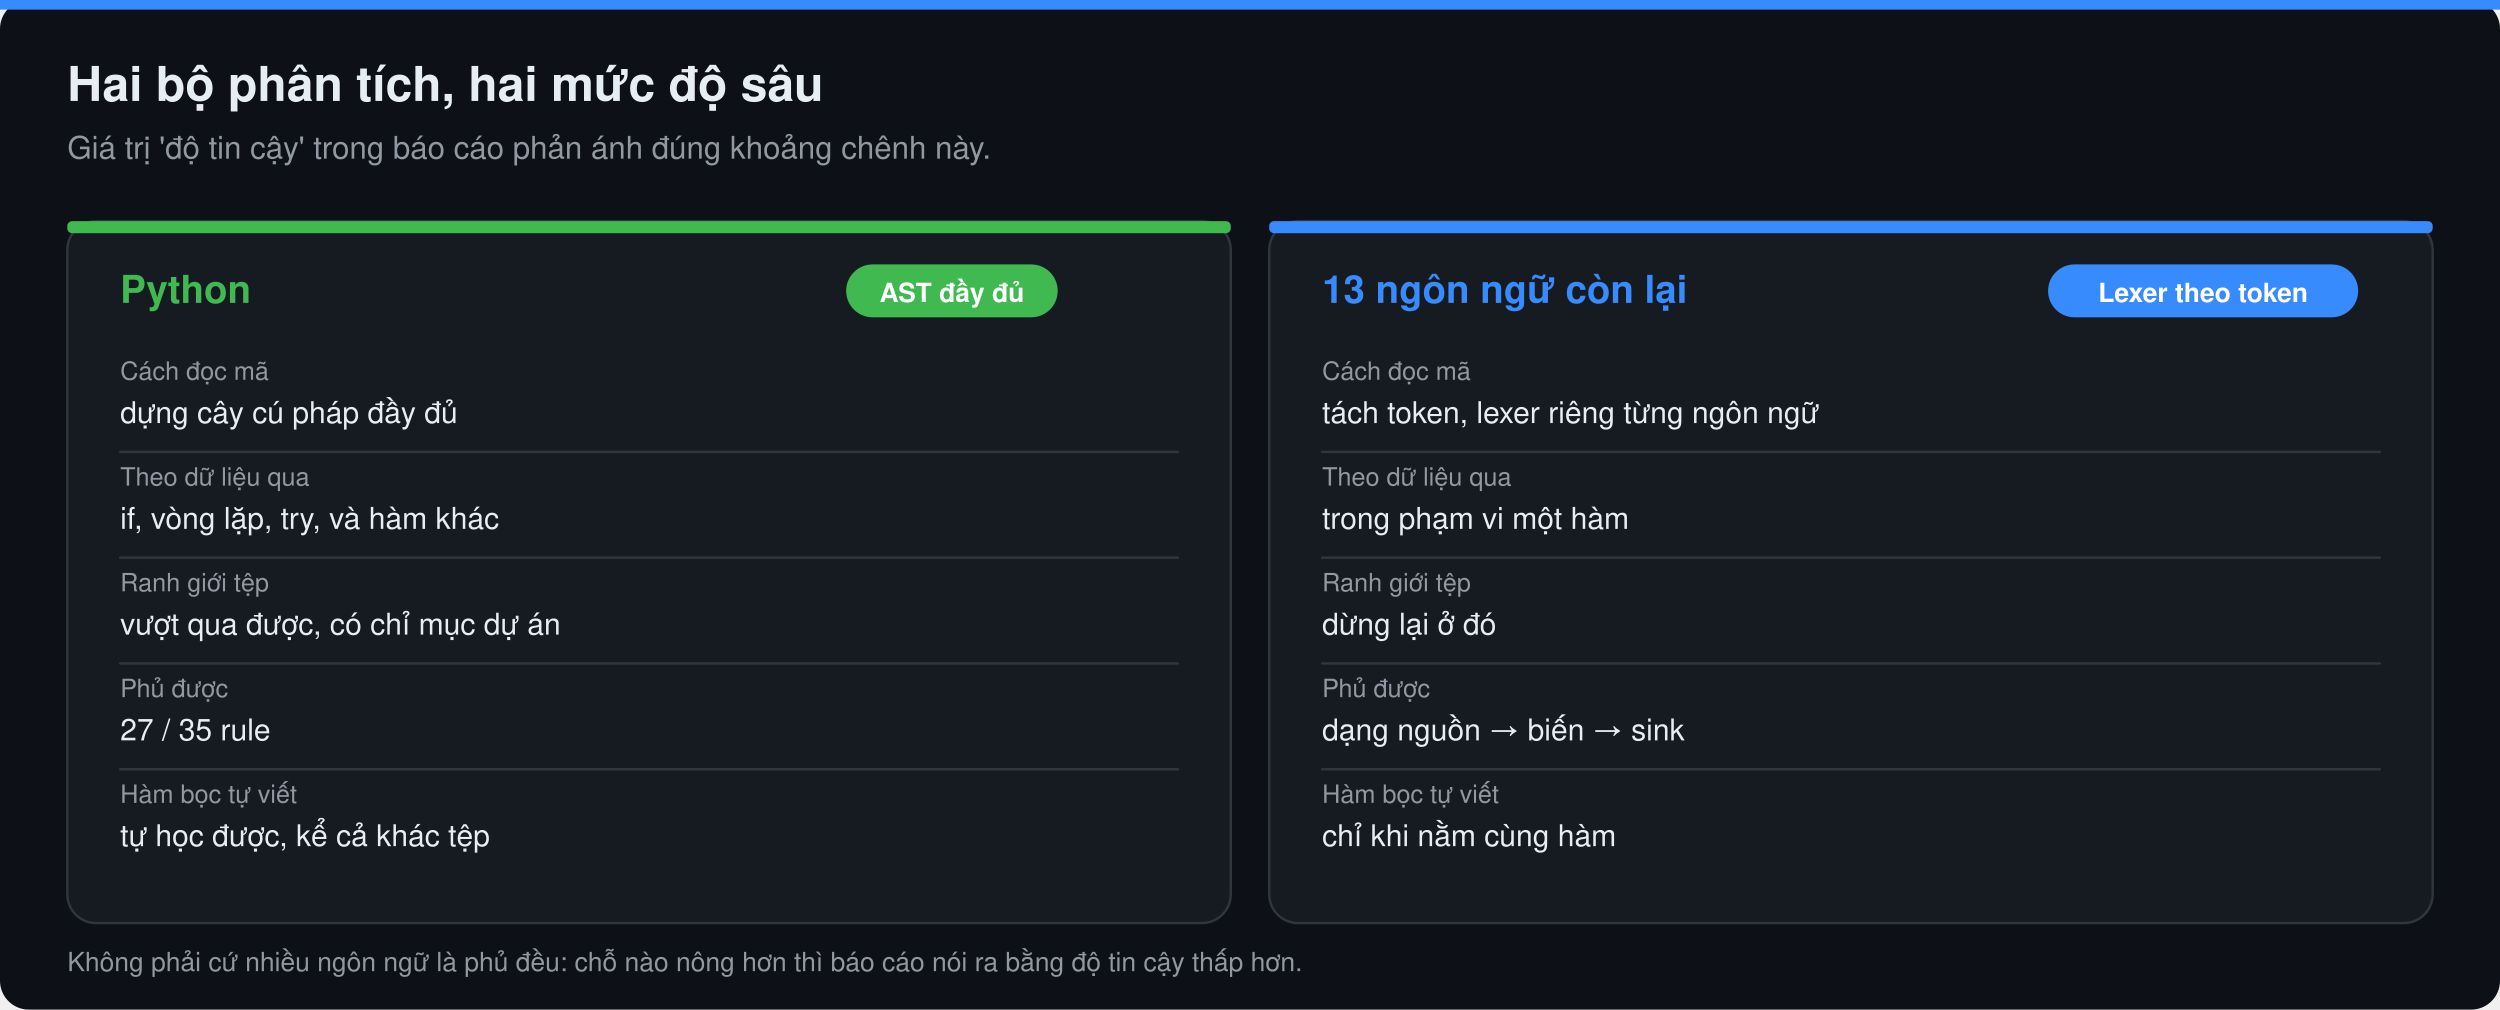
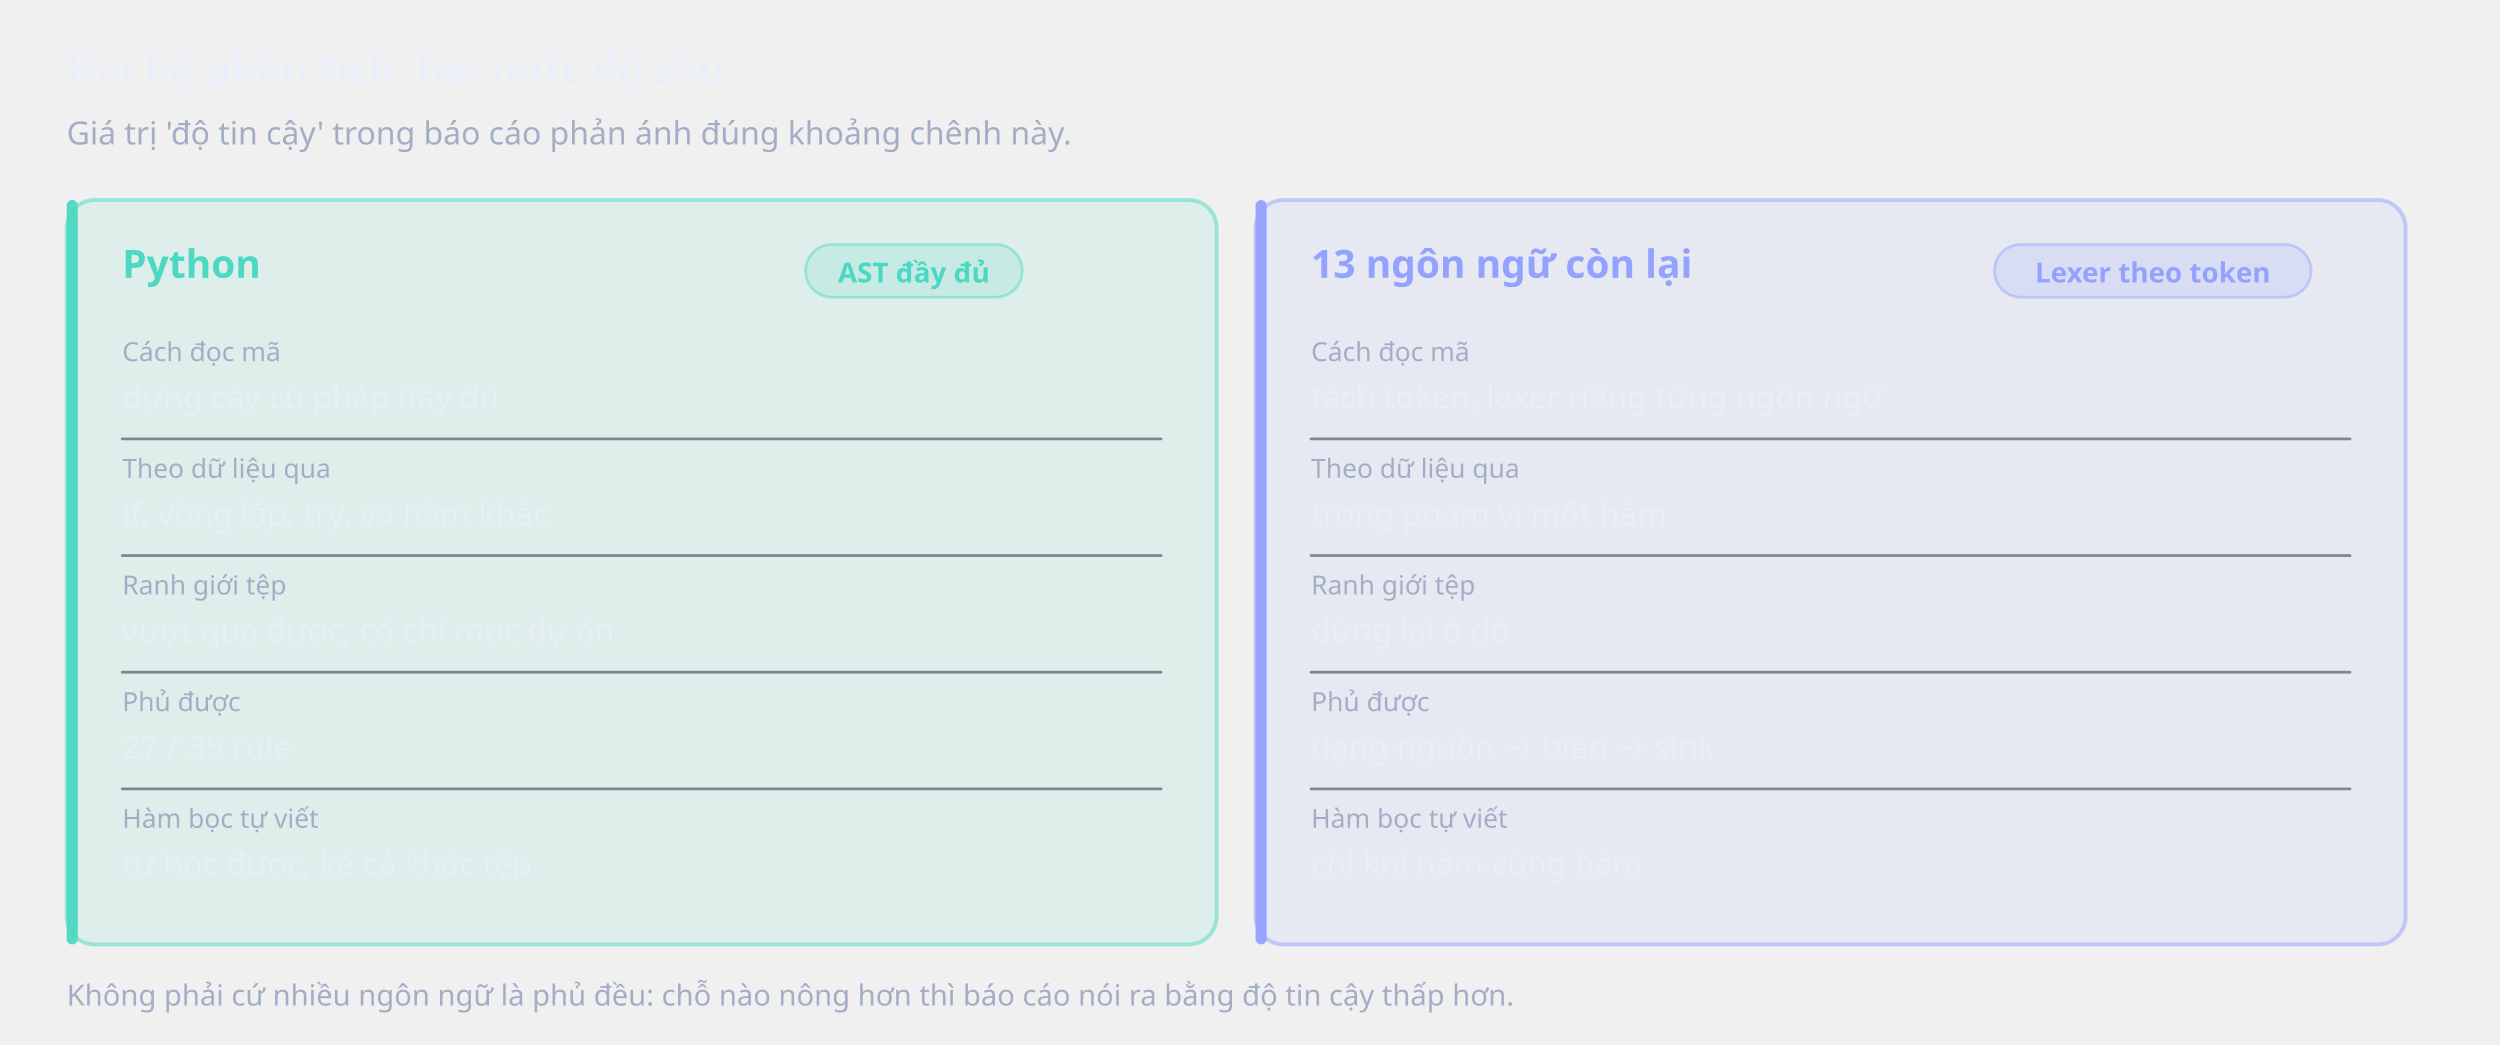
- <svg xmlns="http://www.w3.org/2000/svg" width="1040" height="420" viewBox="0 0 1040 420" role="img">
+ <svg xmlns="http://www.w3.org/2000/svg" viewBox="0 0 900 376" width="900" height="376" role="img">
  <defs>
-     <marker id="arrow-dark" viewBox="0 0 10 10" refX="9" refY="5" markerWidth="6" markerHeight="6" orient="auto-start-reverse">
-       <path d="M 0 0 L 10 5 L 0 10 z" fill="#9198a1" />
+     <marker id="adark" viewBox="0 0 10 10" refX="9" refY="5" markerWidth="6" markerHeight="6" orient="auto-start-reverse">
+       <path d="M 0 0 L 10 5 L 0 10 z" fill="#a3aec6" opacity="0.75" />
    </marker>
  </defs>
-   <rect width="1040" height="420" rx="12" fill="#0d1117" />
-   <rect x="0" y="0" width="1040" height="4" rx="0" fill="#388bfd" />
-   <text x="28" y="42" font-family="'Segoe UI',system-ui,-apple-system,Helvetica,Arial,sans-serif" font-size="20" font-weight="700" fill="#e6edf3" text-anchor="start">Hai bộ phân tích, hai mức độ sâu</text>
-   <text x="28" y="66" font-family="'Segoe UI',system-ui,-apple-system,Helvetica,Arial,sans-serif" font-size="13" font-weight="normal" fill="#9198a1" text-anchor="start">Giá trị 'độ tin cậy' trong báo cáo phản ánh đúng khoảng chênh này.</text>
-   <rect x="28" y="92" width="484" height="292" rx="12" fill="#161b22" stroke="#30363d" stroke-width="1" />
-   <rect x="28" y="92" width="484" height="5" rx="2" fill="#3fb950" />
-   <text x="50" y="126" font-family="'Segoe UI',system-ui,-apple-system,Helvetica,Arial,sans-serif" font-size="16" font-weight="700" fill="#3fb950" text-anchor="start">Python</text>
-   <rect x="352" y="110" width="88" height="22" rx="11" fill="#3fb950" />
-   <text x="396.0" y="125.62" font-family="'Segoe UI',system-ui,-apple-system,Helvetica,Arial,sans-serif" font-size="11" font-weight="600" fill="#ffffff" text-anchor="middle">AST đầy đủ</text>
-   <text x="50" y="158" font-family="'Segoe UI',system-ui,-apple-system,Helvetica,Arial,sans-serif" font-size="10.5" font-weight="normal" fill="#9198a1" text-anchor="start">Cách đọc mã</text>
-   <text x="50" y="176" font-family="'Segoe UI',system-ui,-apple-system,Helvetica,Arial,sans-serif" font-size="12.5" font-weight="normal" fill="#e6edf3" text-anchor="start">dựng cây cú pháp đầy đủ</text>
-   <line x1="50" y1="188" x2="490" y2="188" stroke="#30363d" stroke-width="1" stroke-linecap="round" />
-   <text x="50" y="202" font-family="'Segoe UI',system-ui,-apple-system,Helvetica,Arial,sans-serif" font-size="10.5" font-weight="normal" fill="#9198a1" text-anchor="start">Theo dữ liệu qua</text>
-   <text x="50" y="220" font-family="'Segoe UI',system-ui,-apple-system,Helvetica,Arial,sans-serif" font-size="12.5" font-weight="normal" fill="#e6edf3" text-anchor="start">if, vòng lặp, try, và hàm khác</text>
-   <line x1="50" y1="232" x2="490" y2="232" stroke="#30363d" stroke-width="1" stroke-linecap="round" />
-   <text x="50" y="246" font-family="'Segoe UI',system-ui,-apple-system,Helvetica,Arial,sans-serif" font-size="10.5" font-weight="normal" fill="#9198a1" text-anchor="start">Ranh giới tệp</text>
-   <text x="50" y="264" font-family="'Segoe UI',system-ui,-apple-system,Helvetica,Arial,sans-serif" font-size="12.5" font-weight="normal" fill="#e6edf3" text-anchor="start">vượt qua được, có chỉ mục dự án</text>
-   <line x1="50" y1="276" x2="490" y2="276" stroke="#30363d" stroke-width="1" stroke-linecap="round" />
-   <text x="50" y="290" font-family="'Segoe UI',system-ui,-apple-system,Helvetica,Arial,sans-serif" font-size="10.5" font-weight="normal" fill="#9198a1" text-anchor="start">Phủ được</text>
-   <text x="50" y="308" font-family="'Segoe UI',system-ui,-apple-system,Helvetica,Arial,sans-serif" font-size="12.5" font-weight="normal" fill="#e6edf3" text-anchor="start">27 / 35 rule</text>
-   <line x1="50" y1="320" x2="490" y2="320" stroke="#30363d" stroke-width="1" stroke-linecap="round" />
-   <text x="50" y="334" font-family="'Segoe UI',system-ui,-apple-system,Helvetica,Arial,sans-serif" font-size="10.5" font-weight="normal" fill="#9198a1" text-anchor="start">Hàm bọc tự viết</text>
-   <text x="50" y="352" font-family="'Segoe UI',system-ui,-apple-system,Helvetica,Arial,sans-serif" font-size="12.5" font-weight="normal" fill="#e6edf3" text-anchor="start">tự học được, kể cả khác tệp</text>
-   <rect x="528" y="92" width="484" height="292" rx="12" fill="#161b22" stroke="#30363d" stroke-width="1" />
-   <rect x="528" y="92" width="484" height="5" rx="2" fill="#388bfd" />
-   <text x="550" y="126" font-family="'Segoe UI',system-ui,-apple-system,Helvetica,Arial,sans-serif" font-size="16" font-weight="700" fill="#388bfd" text-anchor="start">13 ngôn ngữ còn lại</text>
-   <rect x="852" y="110" width="129" height="22" rx="11" fill="#388bfd" />
-   <text x="916.5" y="125.62" font-family="'Segoe UI',system-ui,-apple-system,Helvetica,Arial,sans-serif" font-size="11" font-weight="600" fill="#ffffff" text-anchor="middle">Lexer theo token</text>
-   <text x="550" y="158" font-family="'Segoe UI',system-ui,-apple-system,Helvetica,Arial,sans-serif" font-size="10.5" font-weight="normal" fill="#9198a1" text-anchor="start">Cách đọc mã</text>
-   <text x="550" y="176" font-family="'Segoe UI',system-ui,-apple-system,Helvetica,Arial,sans-serif" font-size="12.5" font-weight="normal" fill="#e6edf3" text-anchor="start">tách token, lexer riêng từng ngôn ngữ</text>
-   <line x1="550" y1="188" x2="990" y2="188" stroke="#30363d" stroke-width="1" stroke-linecap="round" />
-   <text x="550" y="202" font-family="'Segoe UI',system-ui,-apple-system,Helvetica,Arial,sans-serif" font-size="10.5" font-weight="normal" fill="#9198a1" text-anchor="start">Theo dữ liệu qua</text>
-   <text x="550" y="220" font-family="'Segoe UI',system-ui,-apple-system,Helvetica,Arial,sans-serif" font-size="12.5" font-weight="normal" fill="#e6edf3" text-anchor="start">trong phạm vi một hàm</text>
-   <line x1="550" y1="232" x2="990" y2="232" stroke="#30363d" stroke-width="1" stroke-linecap="round" />
-   <text x="550" y="246" font-family="'Segoe UI',system-ui,-apple-system,Helvetica,Arial,sans-serif" font-size="10.5" font-weight="normal" fill="#9198a1" text-anchor="start">Ranh giới tệp</text>
-   <text x="550" y="264" font-family="'Segoe UI',system-ui,-apple-system,Helvetica,Arial,sans-serif" font-size="12.5" font-weight="normal" fill="#e6edf3" text-anchor="start">dừng lại ở đó</text>
-   <line x1="550" y1="276" x2="990" y2="276" stroke="#30363d" stroke-width="1" stroke-linecap="round" />
-   <text x="550" y="290" font-family="'Segoe UI',system-ui,-apple-system,Helvetica,Arial,sans-serif" font-size="10.5" font-weight="normal" fill="#9198a1" text-anchor="start">Phủ được</text>
-   <text x="550" y="308" font-family="'Segoe UI',system-ui,-apple-system,Helvetica,Arial,sans-serif" font-size="12.5" font-weight="normal" fill="#e6edf3" text-anchor="start">dạng nguồn → biến → sink</text>
-   <line x1="550" y1="320" x2="990" y2="320" stroke="#30363d" stroke-width="1" stroke-linecap="round" />
-   <text x="550" y="334" font-family="'Segoe UI',system-ui,-apple-system,Helvetica,Arial,sans-serif" font-size="10.5" font-weight="normal" fill="#9198a1" text-anchor="start">Hàm bọc tự viết</text>
-   <text x="550" y="352" font-family="'Segoe UI',system-ui,-apple-system,Helvetica,Arial,sans-serif" font-size="12.5" font-weight="normal" fill="#e6edf3" text-anchor="start">chỉ khi nằm cùng hàm</text>
-   <text x="28" y="404" font-family="'Segoe UI',system-ui,-apple-system,Helvetica,Arial,sans-serif" font-size="11" font-weight="normal" fill="#9198a1" text-anchor="start">Không phải cứ nhiều ngôn ngữ là phủ đều: chỗ nào nông hơn thì báo cáo nói ra bằng độ tin cậy thấp hơn.</text>
+   <text x="24" y="30" font-family="Segoe UI, system-ui, -apple-system, sans-serif" font-size="14.5" fill="#e9eef8" text-anchor="start" font-weight="700">Hai bộ phân tích, hai mức độ sâu</text>
+   <text x="24" y="52" font-family="Segoe UI, system-ui, -apple-system, sans-serif" font-size="11.5" fill="#a3aec6" text-anchor="start" font-weight="400">Giá trị 'độ tin cậy' trong báo cáo phản ánh đúng khoảng chênh này.</text>
+   <rect x="24" y="72" width="414" height="268" rx="10" fill="#4cd8c2" opacity="0.11" />
+   <rect x="24" y="72" width="414" height="268" rx="10" fill="none" stroke="#4cd8c2" stroke-width="1.4" opacity="0.50" />
+   <rect x="24" y="72" width="4" height="268" rx="2" fill="#4cd8c2" opacity="0.95" />
+   <text x="44" y="100" font-family="Segoe UI, system-ui, -apple-system, sans-serif" font-size="14" fill="#4cd8c2" text-anchor="start" font-weight="700">Python</text>
+   <rect x="290" y="88" width="78" height="19" rx="9.5" fill="#4cd8c2" opacity="0.16" />
+   <rect x="290" y="88" width="78" height="19" rx="9.5" fill="none" stroke="#4cd8c2" stroke-width="1" opacity="0.45" />
+   <text x="329" y="101.7" font-family="Segoe UI, system-ui, -apple-system, sans-serif" font-size="10" fill="#4cd8c2" text-anchor="middle" font-weight="700">AST đầy đủ</text>
+   <text x="44" y="130" font-family="Segoe UI, system-ui, -apple-system, sans-serif" font-size="9.5" fill="#a3aec6" text-anchor="start" font-weight="400">Cách đọc mã</text>
+   <text x="44" y="147" font-family="Segoe UI, system-ui, -apple-system, sans-serif" font-size="11.5" fill="#e9eef8" text-anchor="start" font-weight="400" opacity="0.92">dựng cây cú pháp đầy đủ</text>
+   <line x1="44" y1="158" x2="418" y2="158" stroke="#2b3546" stroke-width="1" stroke-linecap="round" opacity="0.55" />
+   <text x="44" y="172" font-family="Segoe UI, system-ui, -apple-system, sans-serif" font-size="9.5" fill="#a3aec6" text-anchor="start" font-weight="400">Theo dữ liệu qua</text>
+   <text x="44" y="189" font-family="Segoe UI, system-ui, -apple-system, sans-serif" font-size="11.5" fill="#e9eef8" text-anchor="start" font-weight="400" opacity="0.92">if, vòng lặp, try, và hàm khác</text>
+   <line x1="44" y1="200" x2="418" y2="200" stroke="#2b3546" stroke-width="1" stroke-linecap="round" opacity="0.55" />
+   <text x="44" y="214" font-family="Segoe UI, system-ui, -apple-system, sans-serif" font-size="9.5" fill="#a3aec6" text-anchor="start" font-weight="400">Ranh giới tệp</text>
+   <text x="44" y="231" font-family="Segoe UI, system-ui, -apple-system, sans-serif" font-size="11.5" fill="#e9eef8" text-anchor="start" font-weight="400" opacity="0.92">vượt qua được, có chỉ mục dự án</text>
+   <line x1="44" y1="242" x2="418" y2="242" stroke="#2b3546" stroke-width="1" stroke-linecap="round" opacity="0.55" />
+   <text x="44" y="256" font-family="Segoe UI, system-ui, -apple-system, sans-serif" font-size="9.5" fill="#a3aec6" text-anchor="start" font-weight="400">Phủ được</text>
+   <text x="44" y="273" font-family="Segoe UI, system-ui, -apple-system, sans-serif" font-size="11.5" fill="#e9eef8" text-anchor="start" font-weight="400" opacity="0.92">27 / 35 rule</text>
+   <line x1="44" y1="284" x2="418" y2="284" stroke="#2b3546" stroke-width="1" stroke-linecap="round" opacity="0.55" />
+   <text x="44" y="298" font-family="Segoe UI, system-ui, -apple-system, sans-serif" font-size="9.5" fill="#a3aec6" text-anchor="start" font-weight="400">Hàm bọc tự viết</text>
+   <text x="44" y="315" font-family="Segoe UI, system-ui, -apple-system, sans-serif" font-size="11.5" fill="#e9eef8" text-anchor="start" font-weight="400" opacity="0.92">tự học được, kể cả khác tệp</text>
+   <rect x="452" y="72" width="414" height="268" rx="10" fill="#93a2ff" opacity="0.11" />
+   <rect x="452" y="72" width="414" height="268" rx="10" fill="none" stroke="#93a2ff" stroke-width="1.4" opacity="0.50" />
+   <rect x="452" y="72" width="4" height="268" rx="2" fill="#93a2ff" opacity="0.95" />
+   <text x="472" y="100" font-family="Segoe UI, system-ui, -apple-system, sans-serif" font-size="14" fill="#93a2ff" text-anchor="start" font-weight="700">13 ngôn ngữ còn lại</text>
+   <rect x="718" y="88" width="114" height="19" rx="9.5" fill="#93a2ff" opacity="0.16" />
+   <rect x="718" y="88" width="114" height="19" rx="9.5" fill="none" stroke="#93a2ff" stroke-width="1" opacity="0.45" />
+   <text x="775" y="101.7" font-family="Segoe UI, system-ui, -apple-system, sans-serif" font-size="10" fill="#93a2ff" text-anchor="middle" font-weight="700">Lexer theo token</text>
+   <text x="472" y="130" font-family="Segoe UI, system-ui, -apple-system, sans-serif" font-size="9.5" fill="#a3aec6" text-anchor="start" font-weight="400">Cách đọc mã</text>
+   <text x="472" y="147" font-family="Segoe UI, system-ui, -apple-system, sans-serif" font-size="11.5" fill="#e9eef8" text-anchor="start" font-weight="400" opacity="0.92">tách token, lexer riêng từng ngôn ngữ</text>
+   <line x1="472" y1="158" x2="846" y2="158" stroke="#2b3546" stroke-width="1" stroke-linecap="round" opacity="0.55" />
+   <text x="472" y="172" font-family="Segoe UI, system-ui, -apple-system, sans-serif" font-size="9.5" fill="#a3aec6" text-anchor="start" font-weight="400">Theo dữ liệu qua</text>
+   <text x="472" y="189" font-family="Segoe UI, system-ui, -apple-system, sans-serif" font-size="11.5" fill="#e9eef8" text-anchor="start" font-weight="400" opacity="0.92">trong phạm vi một hàm</text>
+   <line x1="472" y1="200" x2="846" y2="200" stroke="#2b3546" stroke-width="1" stroke-linecap="round" opacity="0.55" />
+   <text x="472" y="214" font-family="Segoe UI, system-ui, -apple-system, sans-serif" font-size="9.5" fill="#a3aec6" text-anchor="start" font-weight="400">Ranh giới tệp</text>
+   <text x="472" y="231" font-family="Segoe UI, system-ui, -apple-system, sans-serif" font-size="11.5" fill="#e9eef8" text-anchor="start" font-weight="400" opacity="0.92">dừng lại ở đó</text>
+   <line x1="472" y1="242" x2="846" y2="242" stroke="#2b3546" stroke-width="1" stroke-linecap="round" opacity="0.55" />
+   <text x="472" y="256" font-family="Segoe UI, system-ui, -apple-system, sans-serif" font-size="9.5" fill="#a3aec6" text-anchor="start" font-weight="400">Phủ được</text>
+   <text x="472" y="273" font-family="Segoe UI, system-ui, -apple-system, sans-serif" font-size="11.5" fill="#e9eef8" text-anchor="start" font-weight="400" opacity="0.92">dạng nguồn → biến → sink</text>
+   <line x1="472" y1="284" x2="846" y2="284" stroke="#2b3546" stroke-width="1" stroke-linecap="round" opacity="0.55" />
+   <text x="472" y="298" font-family="Segoe UI, system-ui, -apple-system, sans-serif" font-size="9.5" fill="#a3aec6" text-anchor="start" font-weight="400">Hàm bọc tự viết</text>
+   <text x="472" y="315" font-family="Segoe UI, system-ui, -apple-system, sans-serif" font-size="11.5" fill="#e9eef8" text-anchor="start" font-weight="400" opacity="0.92">chỉ khi nằm cùng hàm</text>
+   <text x="24" y="362" font-family="Segoe UI, system-ui, -apple-system, sans-serif" font-size="10.5" fill="#a3aec6" text-anchor="start" font-weight="400">Không phải cứ nhiều ngôn ngữ là phủ đều: chỗ nào nông hơn thì báo cáo nói ra bằng độ tin cậy thấp hơn.</text>
</svg>
